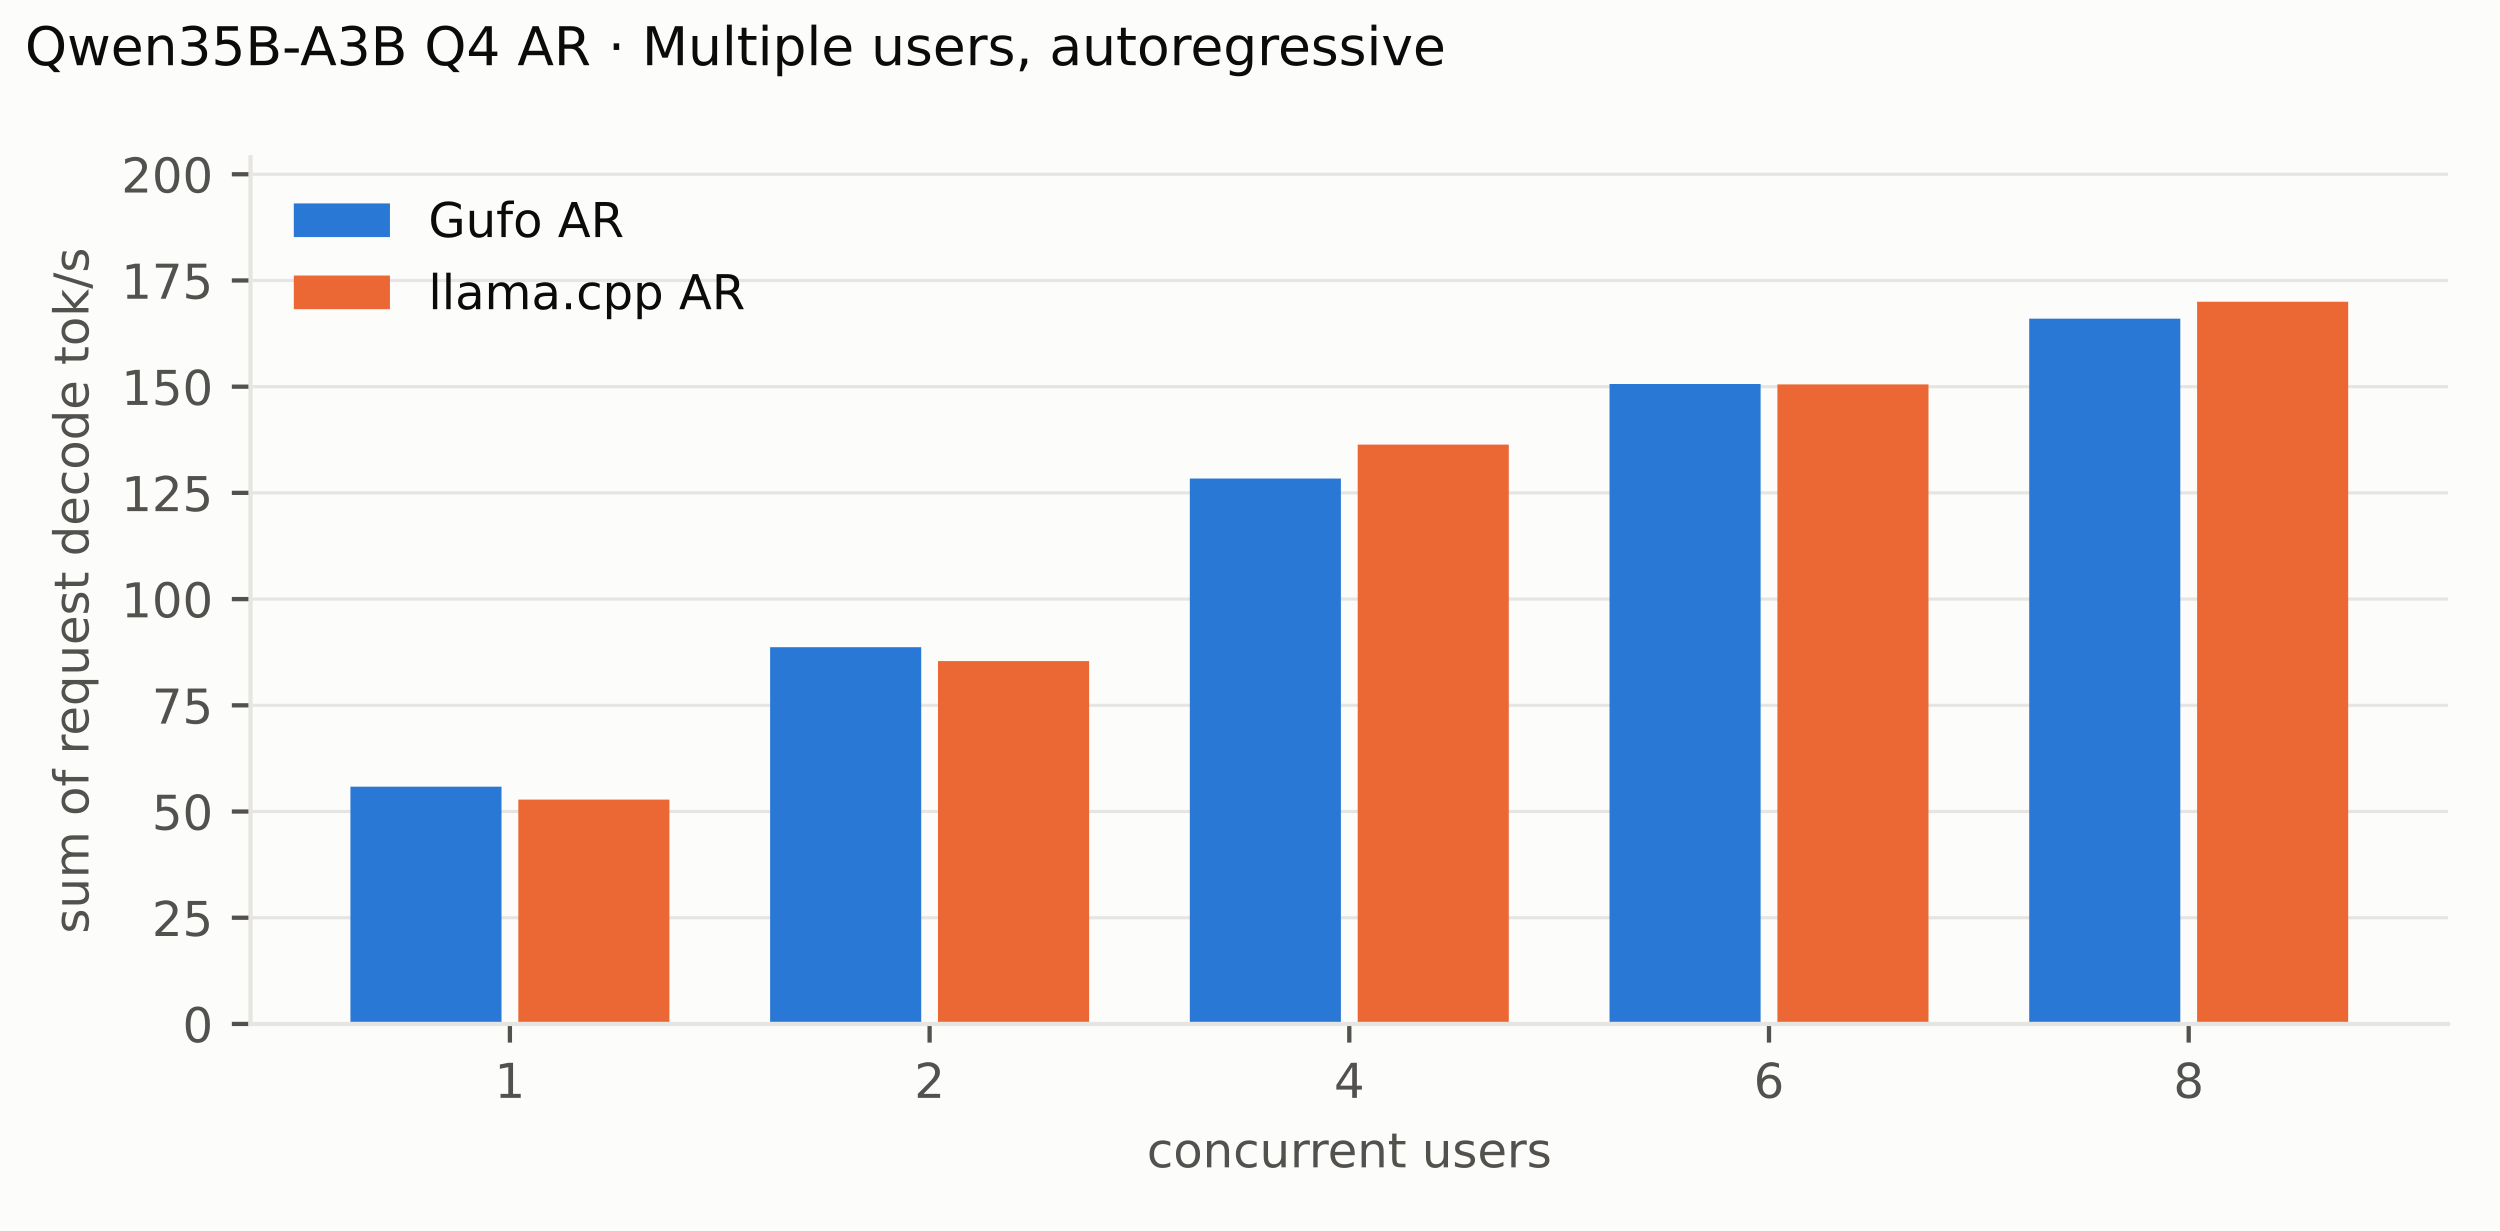
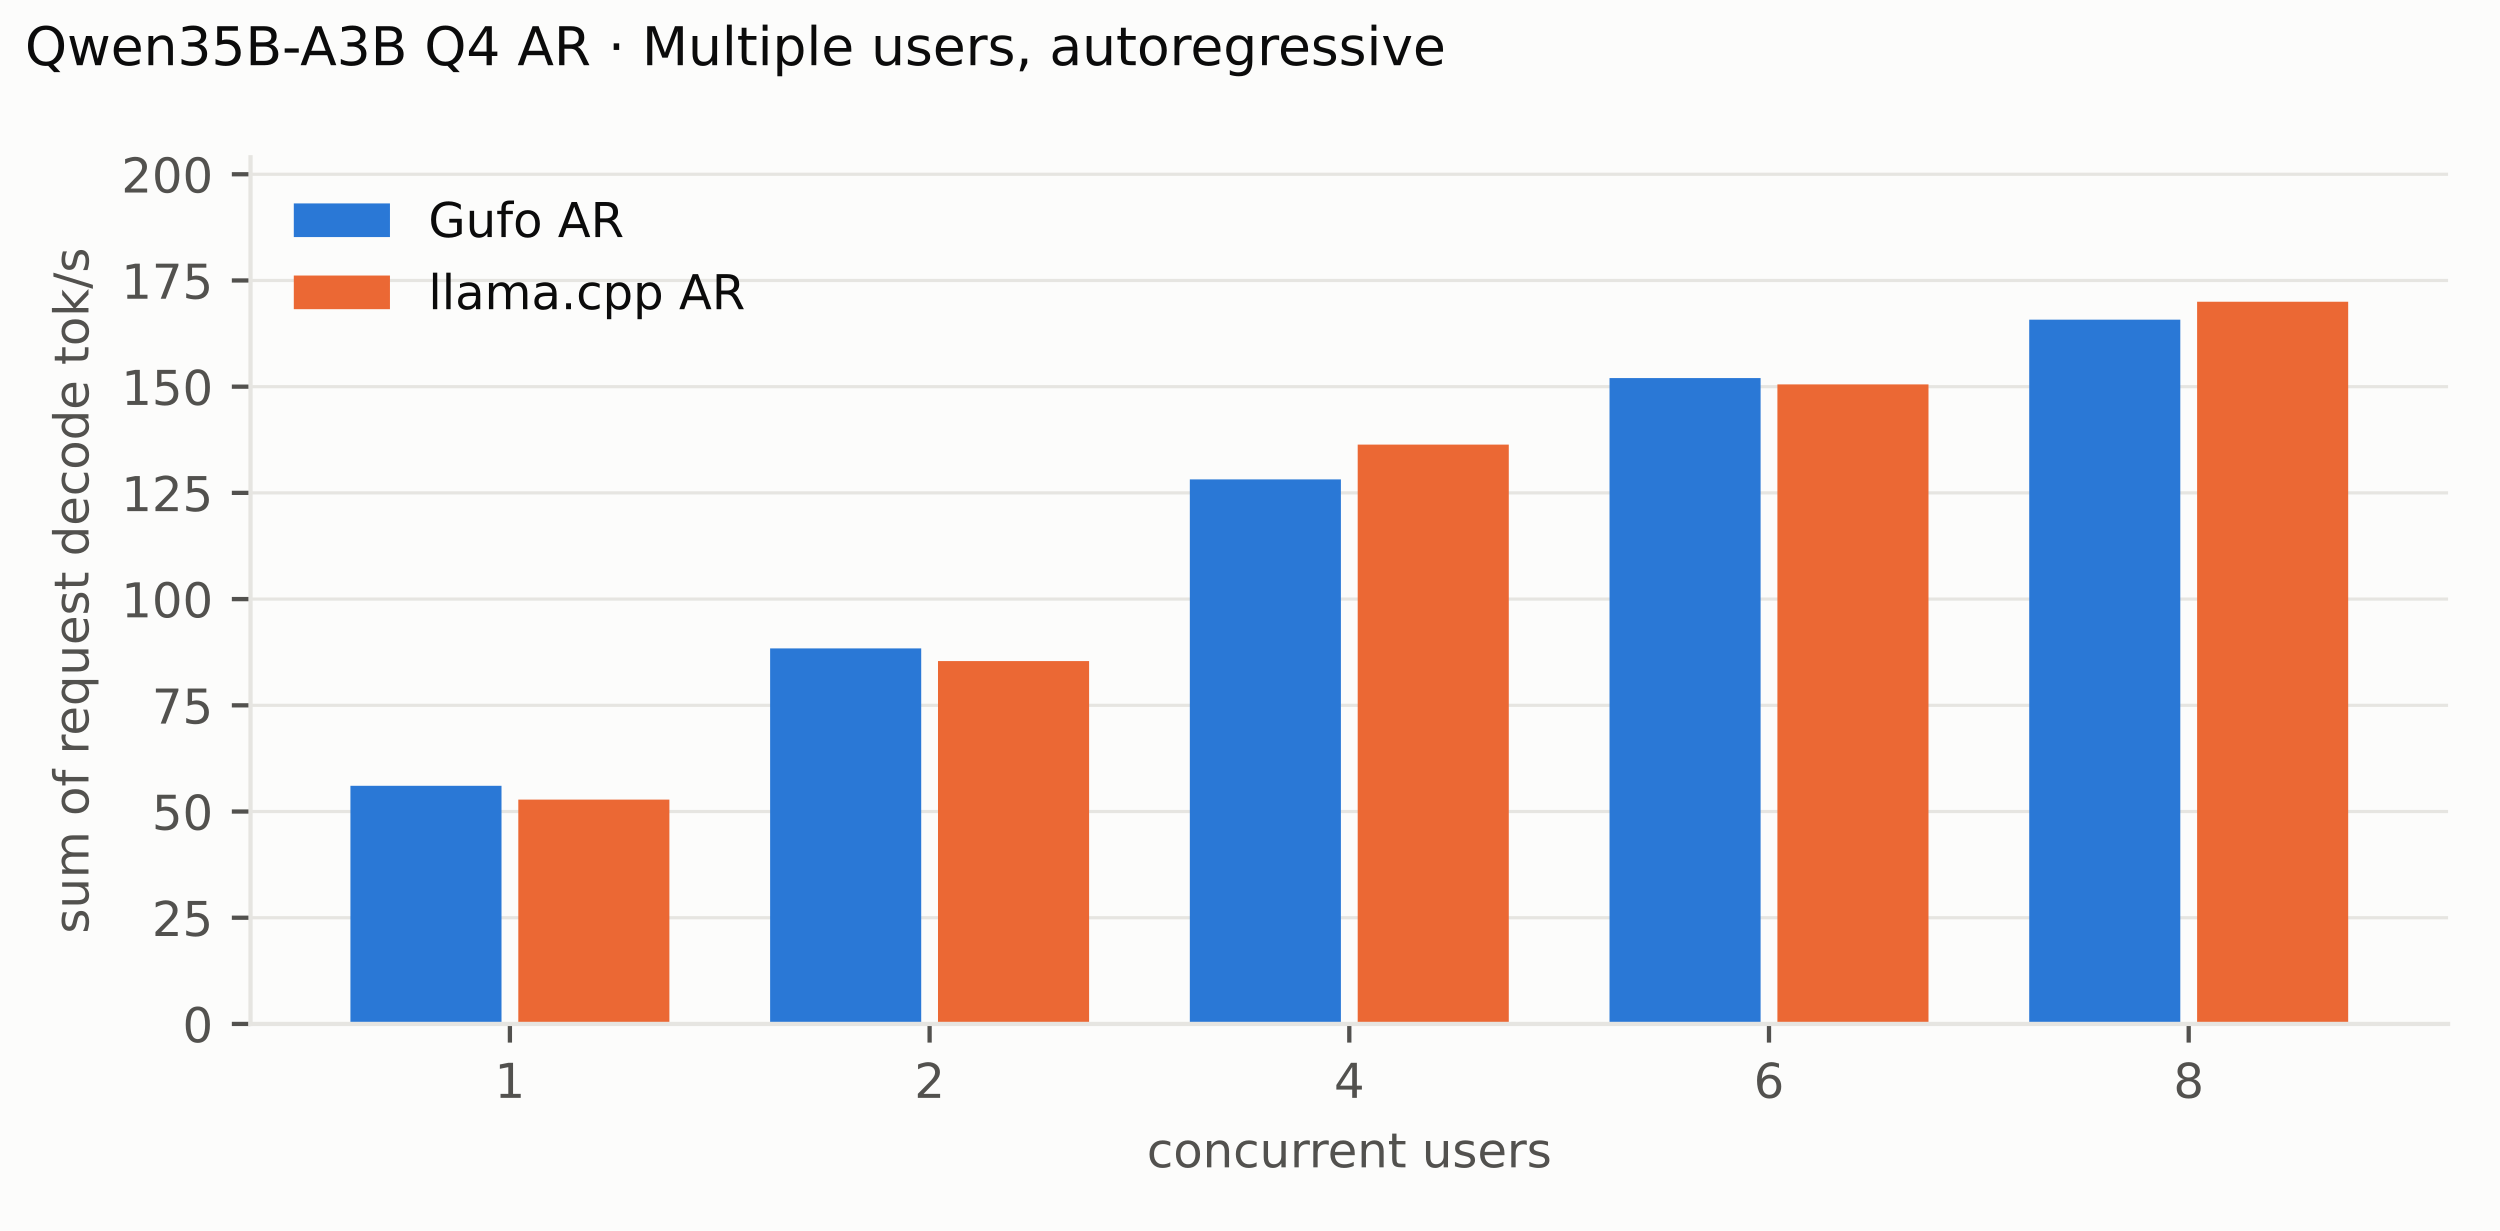
<svg xmlns="http://www.w3.org/2000/svg" xmlns:xlink="http://www.w3.org/1999/xlink" width="468pt" height="230.4pt" viewBox="0 0 468 230.4" version="1.1">
  <defs>
    <style type="text/css">*{stroke-linejoin: round; stroke-linecap: butt}</style>
  </defs>
  <g id="figure_1">
    <g id="patch_1">
      <path d="M 0 230.4 L 468 230.4 L 468 0 L 0 0 z " style="fill: #fcfcfb" />
    </g>
    <g id="axes_1">
      <g id="patch_2">
        <path d="M 46.899 191.68 L 458.28 191.68 L 458.28 29.441 L 46.899 29.441 z " style="fill: #fcfcfb" />
      </g>
      <g id="matplotlib.axis_1">
        <g id="xtick_1">
          <g id="line2d_1">
            <defs>
              <path id="m1ebf051f68" d="M 0 0 L 0 3.5 " style="stroke: #52514e; stroke-width: 0.8" />
            </defs>
            <g>
              <use xlink:href="#m1ebf051f68" x="95.454" y="191.68" style="fill: #52514e; stroke: #52514e; stroke-width: 0.8" />
            </g>
          </g>
          <g id="text_1">
            <text style="font-size: 9px; font-family: 'DejaVu Sans', 'Bitstream Vera Sans', 'Computer Modern Sans Serif', 'Lucida Grande', 'Verdana', 'Geneva', 'Lucid', 'Arial', 'Helvetica', 'Avant Garde', sans-serif; text-anchor: middle; fill: #52514e" x="95.454" y="205.518" transform="rotate(-0 95.4543 205.5179)">1</text>
          </g>
        </g>
        <g id="xtick_2">
          <g id="line2d_2">
            <g>
              <use xlink:href="#m1ebf051f68" x="174.022" y="191.68" style="fill: #52514e; stroke: #52514e; stroke-width: 0.8" />
            </g>
          </g>
          <g id="text_2">
            <text style="font-size: 9px; font-family: 'DejaVu Sans', 'Bitstream Vera Sans', 'Computer Modern Sans Serif', 'Lucida Grande', 'Verdana', 'Geneva', 'Lucid', 'Arial', 'Helvetica', 'Avant Garde', sans-serif; text-anchor: middle; fill: #52514e" x="174.022" y="205.518" transform="rotate(-0 174.022 205.5179)">2</text>
          </g>
        </g>
        <g id="xtick_3">
          <g id="line2d_3">
            <g>
              <use xlink:href="#m1ebf051f68" x="252.59" y="191.68" style="fill: #52514e; stroke: #52514e; stroke-width: 0.8" />
            </g>
          </g>
          <g id="text_3">
            <text style="font-size: 9px; font-family: 'DejaVu Sans', 'Bitstream Vera Sans', 'Computer Modern Sans Serif', 'Lucida Grande', 'Verdana', 'Geneva', 'Lucid', 'Arial', 'Helvetica', 'Avant Garde', sans-serif; text-anchor: middle; fill: #52514e" x="252.59" y="205.518" transform="rotate(-0 252.5897 205.5179)">4</text>
          </g>
        </g>
        <g id="xtick_4">
          <g id="line2d_4">
            <g>
              <use xlink:href="#m1ebf051f68" x="331.157" y="191.68" style="fill: #52514e; stroke: #52514e; stroke-width: 0.8" />
            </g>
          </g>
          <g id="text_4">
            <text style="font-size: 9px; font-family: 'DejaVu Sans', 'Bitstream Vera Sans', 'Computer Modern Sans Serif', 'Lucida Grande', 'Verdana', 'Geneva', 'Lucid', 'Arial', 'Helvetica', 'Avant Garde', sans-serif; text-anchor: middle; fill: #52514e" x="331.157" y="205.518" transform="rotate(-0 331.1574 205.5179)">6</text>
          </g>
        </g>
        <g id="xtick_5">
          <g id="line2d_5">
            <g>
              <use xlink:href="#m1ebf051f68" x="409.725" y="191.68" style="fill: #52514e; stroke: #52514e; stroke-width: 0.8" />
            </g>
          </g>
          <g id="text_5">
            <text style="font-size: 9px; font-family: 'DejaVu Sans', 'Bitstream Vera Sans', 'Computer Modern Sans Serif', 'Lucida Grande', 'Verdana', 'Geneva', 'Lucid', 'Arial', 'Helvetica', 'Avant Garde', sans-serif; text-anchor: middle; fill: #52514e" x="409.725" y="205.518" transform="rotate(-0 409.7252 205.5179)">8</text>
          </g>
        </g>
        <g id="text_6">
          <text style="font-size: 9px; font-family: 'DejaVu Sans', 'Bitstream Vera Sans', 'Computer Modern Sans Serif', 'Lucida Grande', 'Verdana', 'Geneva', 'Lucid', 'Arial', 'Helvetica', 'Avant Garde', sans-serif; text-anchor: middle; fill: #52514e" x="252.59" y="218.518" transform="rotate(-0 252.5897 218.5179)">concurrent users</text>
        </g>
      </g>
      <g id="matplotlib.axis_2">
        <g id="ytick_1">
          <g id="line2d_6">
            <path d="M 46.899 191.68 L 458.28 191.68 " clip-path="url(#pb5c279a9e9)" style="fill: none; stroke: #e6e5e1; stroke-width: 0.6; stroke-linecap: square" />
          </g>
          <g id="line2d_7">
            <defs>
              <path id="m680e5b1e24" d="M 0 0 L -3.5 0 " style="stroke: #52514e; stroke-width: 0.8" />
            </defs>
            <g>
              <use xlink:href="#m680e5b1e24" x="46.899" y="191.68" style="fill: #52514e; stroke: #52514e; stroke-width: 0.8" />
            </g>
          </g>
          <g id="text_7">
            <text style="font-size: 9px; font-family: 'DejaVu Sans', 'Bitstream Vera Sans', 'Computer Modern Sans Serif', 'Lucida Grande', 'Verdana', 'Geneva', 'Lucid', 'Arial', 'Helvetica', 'Avant Garde', sans-serif; text-anchor: end; fill: #52514e" x="39.899" y="195.099" transform="rotate(-0 39.89945 195.0989)">0</text>
          </g>
        </g>
        <g id="ytick_2">
          <g id="line2d_8">
            <path d="M 46.899 171.798 L 458.28 171.798 " clip-path="url(#pb5c279a9e9)" style="fill: none; stroke: #e6e5e1; stroke-width: 0.6; stroke-linecap: square" />
          </g>
          <g id="line2d_9">
            <g>
              <use xlink:href="#m680e5b1e24" x="46.899" y="171.798" style="fill: #52514e; stroke: #52514e; stroke-width: 0.8" />
            </g>
          </g>
          <g id="text_8">
            <text style="font-size: 9px; font-family: 'DejaVu Sans', 'Bitstream Vera Sans', 'Computer Modern Sans Serif', 'Lucida Grande', 'Verdana', 'Geneva', 'Lucid', 'Arial', 'Helvetica', 'Avant Garde', sans-serif; text-anchor: end; fill: #52514e" x="39.899" y="175.217" transform="rotate(-0 39.89945 175.2167)">25</text>
          </g>
        </g>
        <g id="ytick_3">
          <g id="line2d_10">
            <path d="M 46.899 151.915 L 458.28 151.915 " clip-path="url(#pb5c279a9e9)" style="fill: none; stroke: #e6e5e1; stroke-width: 0.6; stroke-linecap: square" />
          </g>
          <g id="line2d_11">
            <g>
              <use xlink:href="#m680e5b1e24" x="46.899" y="151.915" style="fill: #52514e; stroke: #52514e; stroke-width: 0.8" />
            </g>
          </g>
          <g id="text_9">
            <text style="font-size: 9px; font-family: 'DejaVu Sans', 'Bitstream Vera Sans', 'Computer Modern Sans Serif', 'Lucida Grande', 'Verdana', 'Geneva', 'Lucid', 'Arial', 'Helvetica', 'Avant Garde', sans-serif; text-anchor: end; fill: #52514e" x="39.899" y="155.334" transform="rotate(-0 39.89945 155.3344)">50</text>
          </g>
        </g>
        <g id="ytick_4">
          <g id="line2d_12">
            <path d="M 46.899 132.033 L 458.28 132.033 " clip-path="url(#pb5c279a9e9)" style="fill: none; stroke: #e6e5e1; stroke-width: 0.6; stroke-linecap: square" />
          </g>
          <g id="line2d_13">
            <g>
              <use xlink:href="#m680e5b1e24" x="46.899" y="132.033" style="fill: #52514e; stroke: #52514e; stroke-width: 0.8" />
            </g>
          </g>
          <g id="text_10">
            <text style="font-size: 9px; font-family: 'DejaVu Sans', 'Bitstream Vera Sans', 'Computer Modern Sans Serif', 'Lucida Grande', 'Verdana', 'Geneva', 'Lucid', 'Arial', 'Helvetica', 'Avant Garde', sans-serif; text-anchor: end; fill: #52514e" x="39.899" y="135.452" transform="rotate(-0 39.89945 135.4522)">75</text>
          </g>
        </g>
        <g id="ytick_5">
          <g id="line2d_14">
            <path d="M 46.899 112.151 L 458.28 112.151 " clip-path="url(#pb5c279a9e9)" style="fill: none; stroke: #e6e5e1; stroke-width: 0.6; stroke-linecap: square" />
          </g>
          <g id="line2d_15">
            <g>
              <use xlink:href="#m680e5b1e24" x="46.899" y="112.151" style="fill: #52514e; stroke: #52514e; stroke-width: 0.8" />
            </g>
          </g>
          <g id="text_11">
            <text style="font-size: 9px; font-family: 'DejaVu Sans', 'Bitstream Vera Sans', 'Computer Modern Sans Serif', 'Lucida Grande', 'Verdana', 'Geneva', 'Lucid', 'Arial', 'Helvetica', 'Avant Garde', sans-serif; text-anchor: end; fill: #52514e" x="39.899" y="115.57" transform="rotate(-0 39.89945 115.5699)">100</text>
          </g>
        </g>
        <g id="ytick_6">
          <g id="line2d_16">
            <path d="M 46.899 92.269 L 458.28 92.269 " clip-path="url(#pb5c279a9e9)" style="fill: none; stroke: #e6e5e1; stroke-width: 0.6; stroke-linecap: square" />
          </g>
          <g id="line2d_17">
            <g>
              <use xlink:href="#m680e5b1e24" x="46.899" y="92.269" style="fill: #52514e; stroke: #52514e; stroke-width: 0.8" />
            </g>
          </g>
          <g id="text_12">
            <text style="font-size: 9px; font-family: 'DejaVu Sans', 'Bitstream Vera Sans', 'Computer Modern Sans Serif', 'Lucida Grande', 'Verdana', 'Geneva', 'Lucid', 'Arial', 'Helvetica', 'Avant Garde', sans-serif; text-anchor: end; fill: #52514e" x="39.899" y="95.688" transform="rotate(-0 39.89945 95.68766)">125</text>
          </g>
        </g>
        <g id="ytick_7">
          <g id="line2d_18">
            <path d="M 46.899 72.386 L 458.28 72.386 " clip-path="url(#pb5c279a9e9)" style="fill: none; stroke: #e6e5e1; stroke-width: 0.6; stroke-linecap: square" />
          </g>
          <g id="line2d_19">
            <g>
              <use xlink:href="#m680e5b1e24" x="46.899" y="72.386" style="fill: #52514e; stroke: #52514e; stroke-width: 0.8" />
            </g>
          </g>
          <g id="text_13">
            <text style="font-size: 9px; font-family: 'DejaVu Sans', 'Bitstream Vera Sans', 'Computer Modern Sans Serif', 'Lucida Grande', 'Verdana', 'Geneva', 'Lucid', 'Arial', 'Helvetica', 'Avant Garde', sans-serif; text-anchor: end; fill: #52514e" x="39.899" y="75.805" transform="rotate(-0 39.89945 75.8054)">150</text>
          </g>
        </g>
        <g id="ytick_8">
          <g id="line2d_20">
            <path d="M 46.899 52.504 L 458.28 52.504 " clip-path="url(#pb5c279a9e9)" style="fill: none; stroke: #e6e5e1; stroke-width: 0.6; stroke-linecap: square" />
          </g>
          <g id="line2d_21">
            <g>
              <use xlink:href="#m680e5b1e24" x="46.899" y="52.504" style="fill: #52514e; stroke: #52514e; stroke-width: 0.8" />
            </g>
          </g>
          <g id="text_14">
            <text style="font-size: 9px; font-family: 'DejaVu Sans', 'Bitstream Vera Sans', 'Computer Modern Sans Serif', 'Lucida Grande', 'Verdana', 'Geneva', 'Lucid', 'Arial', 'Helvetica', 'Avant Garde', sans-serif; text-anchor: end; fill: #52514e" x="39.899" y="55.923" transform="rotate(-0 39.89945 55.92314)">175</text>
          </g>
        </g>
        <g id="ytick_9">
          <g id="line2d_22">
            <path d="M 46.899 32.622 L 458.28 32.622 " clip-path="url(#pb5c279a9e9)" style="fill: none; stroke: #e6e5e1; stroke-width: 0.6; stroke-linecap: square" />
          </g>
          <g id="line2d_23">
            <g>
              <use xlink:href="#m680e5b1e24" x="46.899" y="32.622" style="fill: #52514e; stroke: #52514e; stroke-width: 0.8" />
            </g>
          </g>
          <g id="text_15">
            <text style="font-size: 9px; font-family: 'DejaVu Sans', 'Bitstream Vera Sans', 'Computer Modern Sans Serif', 'Lucida Grande', 'Verdana', 'Geneva', 'Lucid', 'Arial', 'Helvetica', 'Avant Garde', sans-serif; text-anchor: end; fill: #52514e" x="39.899" y="36.041" transform="rotate(-0 39.89945 36.04089)">200</text>
          </g>
        </g>
        <g id="text_16">
          <text style="font-size: 9px; font-family: 'DejaVu Sans', 'Bitstream Vera Sans', 'Computer Modern Sans Serif', 'Lucida Grande', 'Verdana', 'Geneva', 'Lucid', 'Arial', 'Helvetica', 'Avant Garde', sans-serif; text-anchor: middle; fill: #52514e" x="16.559" y="110.56" transform="rotate(-90 16.55859 110.5604)">sum of request decode tok/s</text>
        </g>
      </g>
      <g id="patch_3">
-         <path d="M 65.599 191.68 L 93.883 191.68 L 93.883 147.263 L 65.599 147.263 z " clip-path="url(#pb5c279a9e9)" style="fill: #2a78d6" />
+         <path d="M 65.599 191.68 L 93.883 191.68 L 93.883 147.096 L 65.599 147.096 z " clip-path="url(#pb5c279a9e9)" style="fill: #2a78d6" />
      </g>
      <g id="patch_4">
-         <path d="M 144.166 191.68 L 172.451 191.68 L 172.451 121.154 L 144.166 121.154 z " clip-path="url(#pb5c279a9e9)" style="fill: #2a78d6" />
+         <path d="M 144.166 191.68 L 172.451 191.68 L 172.451 121.384 L 144.166 121.384 z " clip-path="url(#pb5c279a9e9)" style="fill: #2a78d6" />
      </g>
      <g id="patch_5">
-         <path d="M 222.734 191.68 L 251.018 191.68 L 251.018 89.581 L 222.734 89.581 z " clip-path="url(#pb5c279a9e9)" style="fill: #2a78d6" />
+         <path d="M 222.734 191.68 L 251.018 191.68 L 251.018 89.748 L 222.734 89.748 z " clip-path="url(#pb5c279a9e9)" style="fill: #2a78d6" />
      </g>
      <g id="patch_6">
-         <path d="M 301.302 191.68 L 329.586 191.68 L 329.586 71.885 L 301.302 71.885 z " clip-path="url(#pb5c279a9e9)" style="fill: #2a78d6" />
+         <path d="M 301.302 191.68 L 329.586 191.68 L 329.586 70.772 L 301.302 70.772 z " clip-path="url(#pb5c279a9e9)" style="fill: #2a78d6" />
      </g>
      <g id="patch_7">
-         <path d="M 379.869 191.68 L 408.154 191.68 L 408.154 59.654 L 379.869 59.654 z " clip-path="url(#pb5c279a9e9)" style="fill: #2a78d6" />
+         <path d="M 379.869 191.68 L 408.154 191.68 L 408.154 59.837 L 379.869 59.837 z " clip-path="url(#pb5c279a9e9)" style="fill: #2a78d6" />
      </g>
      <g id="patch_8">
        <path d="M 97.026 191.68 L 125.31 191.68 L 125.31 149.681 L 97.026 149.681 z " clip-path="url(#pb5c279a9e9)" style="fill: #eb6834" />
      </g>
      <g id="patch_9">
        <path d="M 175.593 191.68 L 203.878 191.68 L 203.878 123.746 L 175.593 123.746 z " clip-path="url(#pb5c279a9e9)" style="fill: #eb6834" />
      </g>
      <g id="patch_10">
        <path d="M 254.161 191.68 L 282.445 191.68 L 282.445 83.226 L 254.161 83.226 z " clip-path="url(#pb5c279a9e9)" style="fill: #eb6834" />
      </g>
      <g id="patch_11">
        <path d="M 332.729 191.68 L 361.013 191.68 L 361.013 71.965 L 332.729 71.965 z " clip-path="url(#pb5c279a9e9)" style="fill: #eb6834" />
      </g>
      <g id="patch_12">
        <path d="M 411.297 191.68 L 439.581 191.68 L 439.581 56.481 L 411.297 56.481 z " clip-path="url(#pb5c279a9e9)" style="fill: #eb6834" />
      </g>
      <g id="patch_13">
        <path d="M 46.899 191.68 L 46.899 29.441 " style="fill: none; stroke: #e6e5e1; stroke-width: 0.8; stroke-linejoin: miter; stroke-linecap: square" />
      </g>
      <g id="patch_14">
        <path d="M 46.899 191.68 L 458.28 191.68 " style="fill: none; stroke: #e6e5e1; stroke-width: 0.8; stroke-linejoin: miter; stroke-linecap: square" />
      </g>
      <g id="legend_1">
        <g id="patch_15">
          <path d="M 54.999 44.379 L 72.999 44.379 L 72.999 38.079 L 54.999 38.079 z " style="fill: #2a78d6" />
        </g>
        <g id="text_17">
          <text style="font-size: 9px; font-family: 'DejaVu Sans', 'Bitstream Vera Sans', 'Computer Modern Sans Serif', 'Lucida Grande', 'Verdana', 'Geneva', 'Lucid', 'Arial', 'Helvetica', 'Avant Garde', sans-serif; text-anchor: start; fill: #0b0b0b" x="80.199" y="44.379" transform="rotate(-0 80.19945 44.37938)">Gufo AR</text>
        </g>
        <g id="patch_16">
          <path d="M 54.999 57.88 L 72.999 57.88 L 72.999 51.58 L 54.999 51.58 z " style="fill: #eb6834" />
        </g>
        <g id="text_18">
          <text style="font-size: 9px; font-family: 'DejaVu Sans', 'Bitstream Vera Sans', 'Computer Modern Sans Serif', 'Lucida Grande', 'Verdana', 'Geneva', 'Lucid', 'Arial', 'Helvetica', 'Avant Garde', sans-serif; text-anchor: start; fill: #0b0b0b" x="80.199" y="57.88" transform="rotate(-0 80.19945 57.88008)">llama.cpp AR</text>
        </g>
      </g>
    </g>
    <g id="text_19">
      <text style="font-size: 10px; font-family: 'DejaVu Sans', 'Bitstream Vera Sans', 'Computer Modern Sans Serif', 'Lucida Grande', 'Verdana', 'Geneva', 'Lucid', 'Arial', 'Helvetica', 'Avant Garde', sans-serif; text-anchor: start; fill: #0b0b0b" x="4.68" y="12.206" transform="rotate(-0 4.68 12.20644)">Qwen35B-A3B Q4 AR · Multiple users, autoregressive</text>
    </g>
  </g>
  <defs>
    <clipPath id="pb5c279a9e9">
      <rect x="46.899" y="29.441" width="411.381" height="162.239" />
    </clipPath>
  </defs>
</svg>
